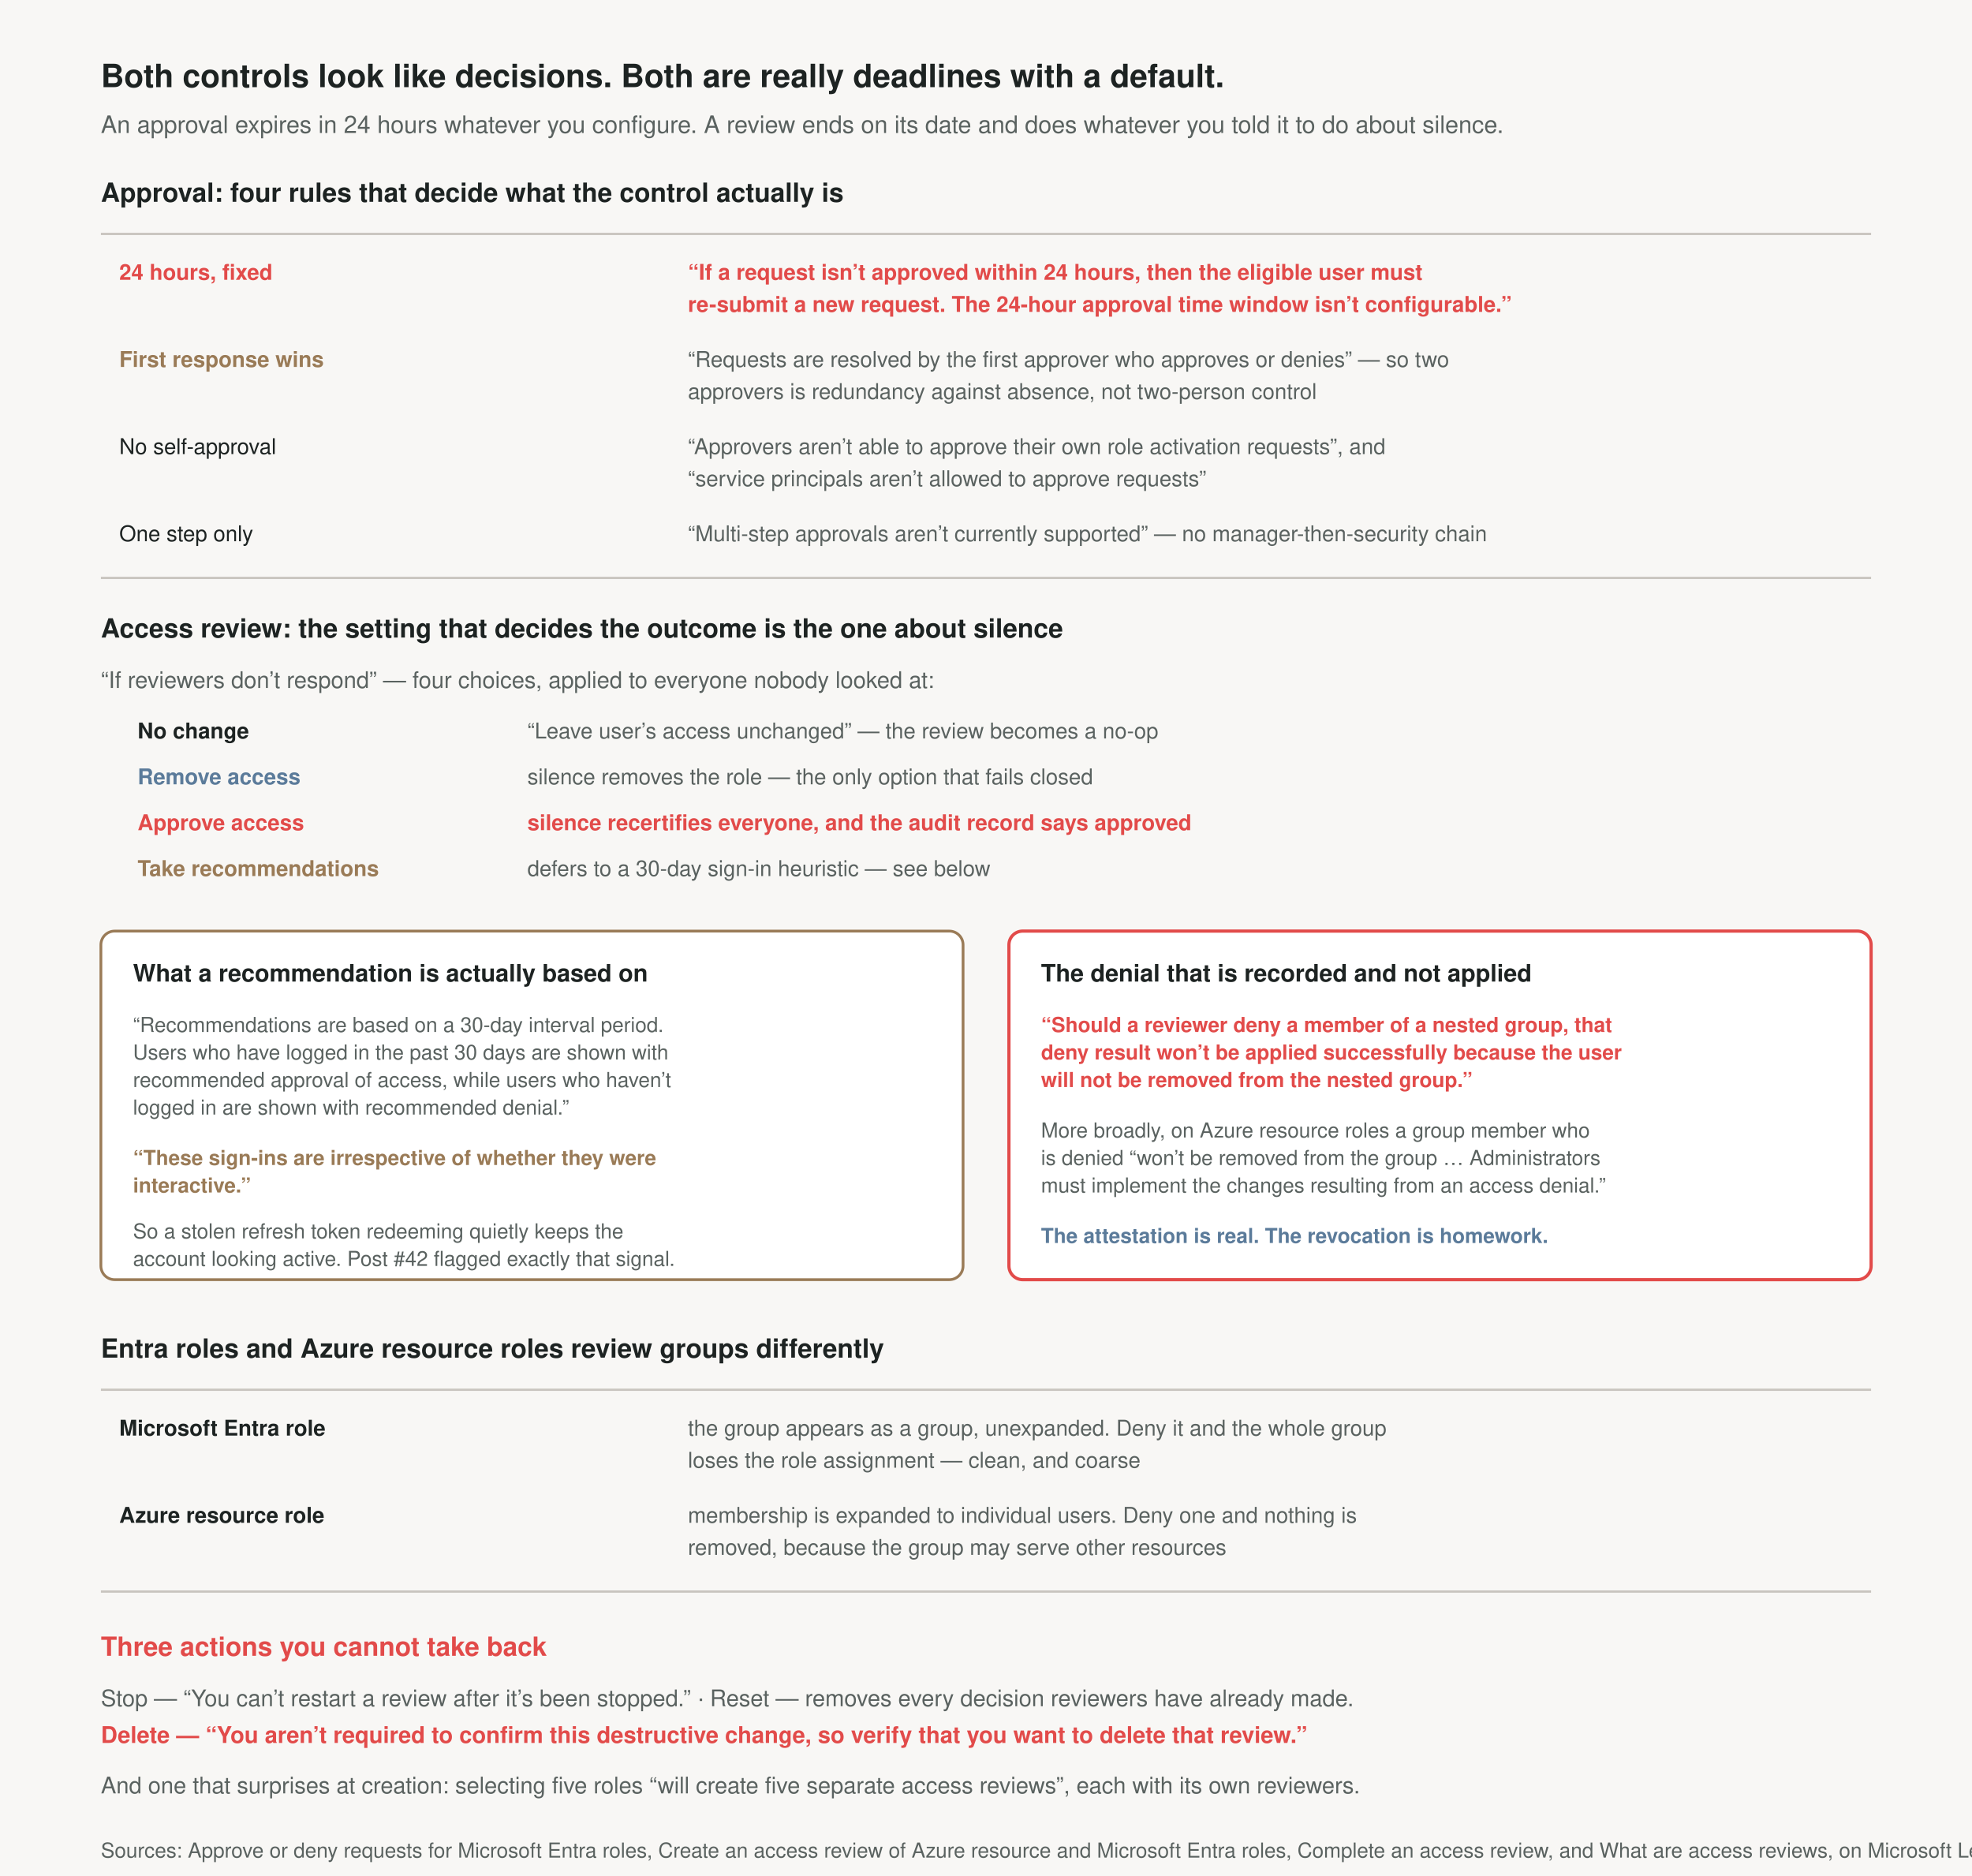
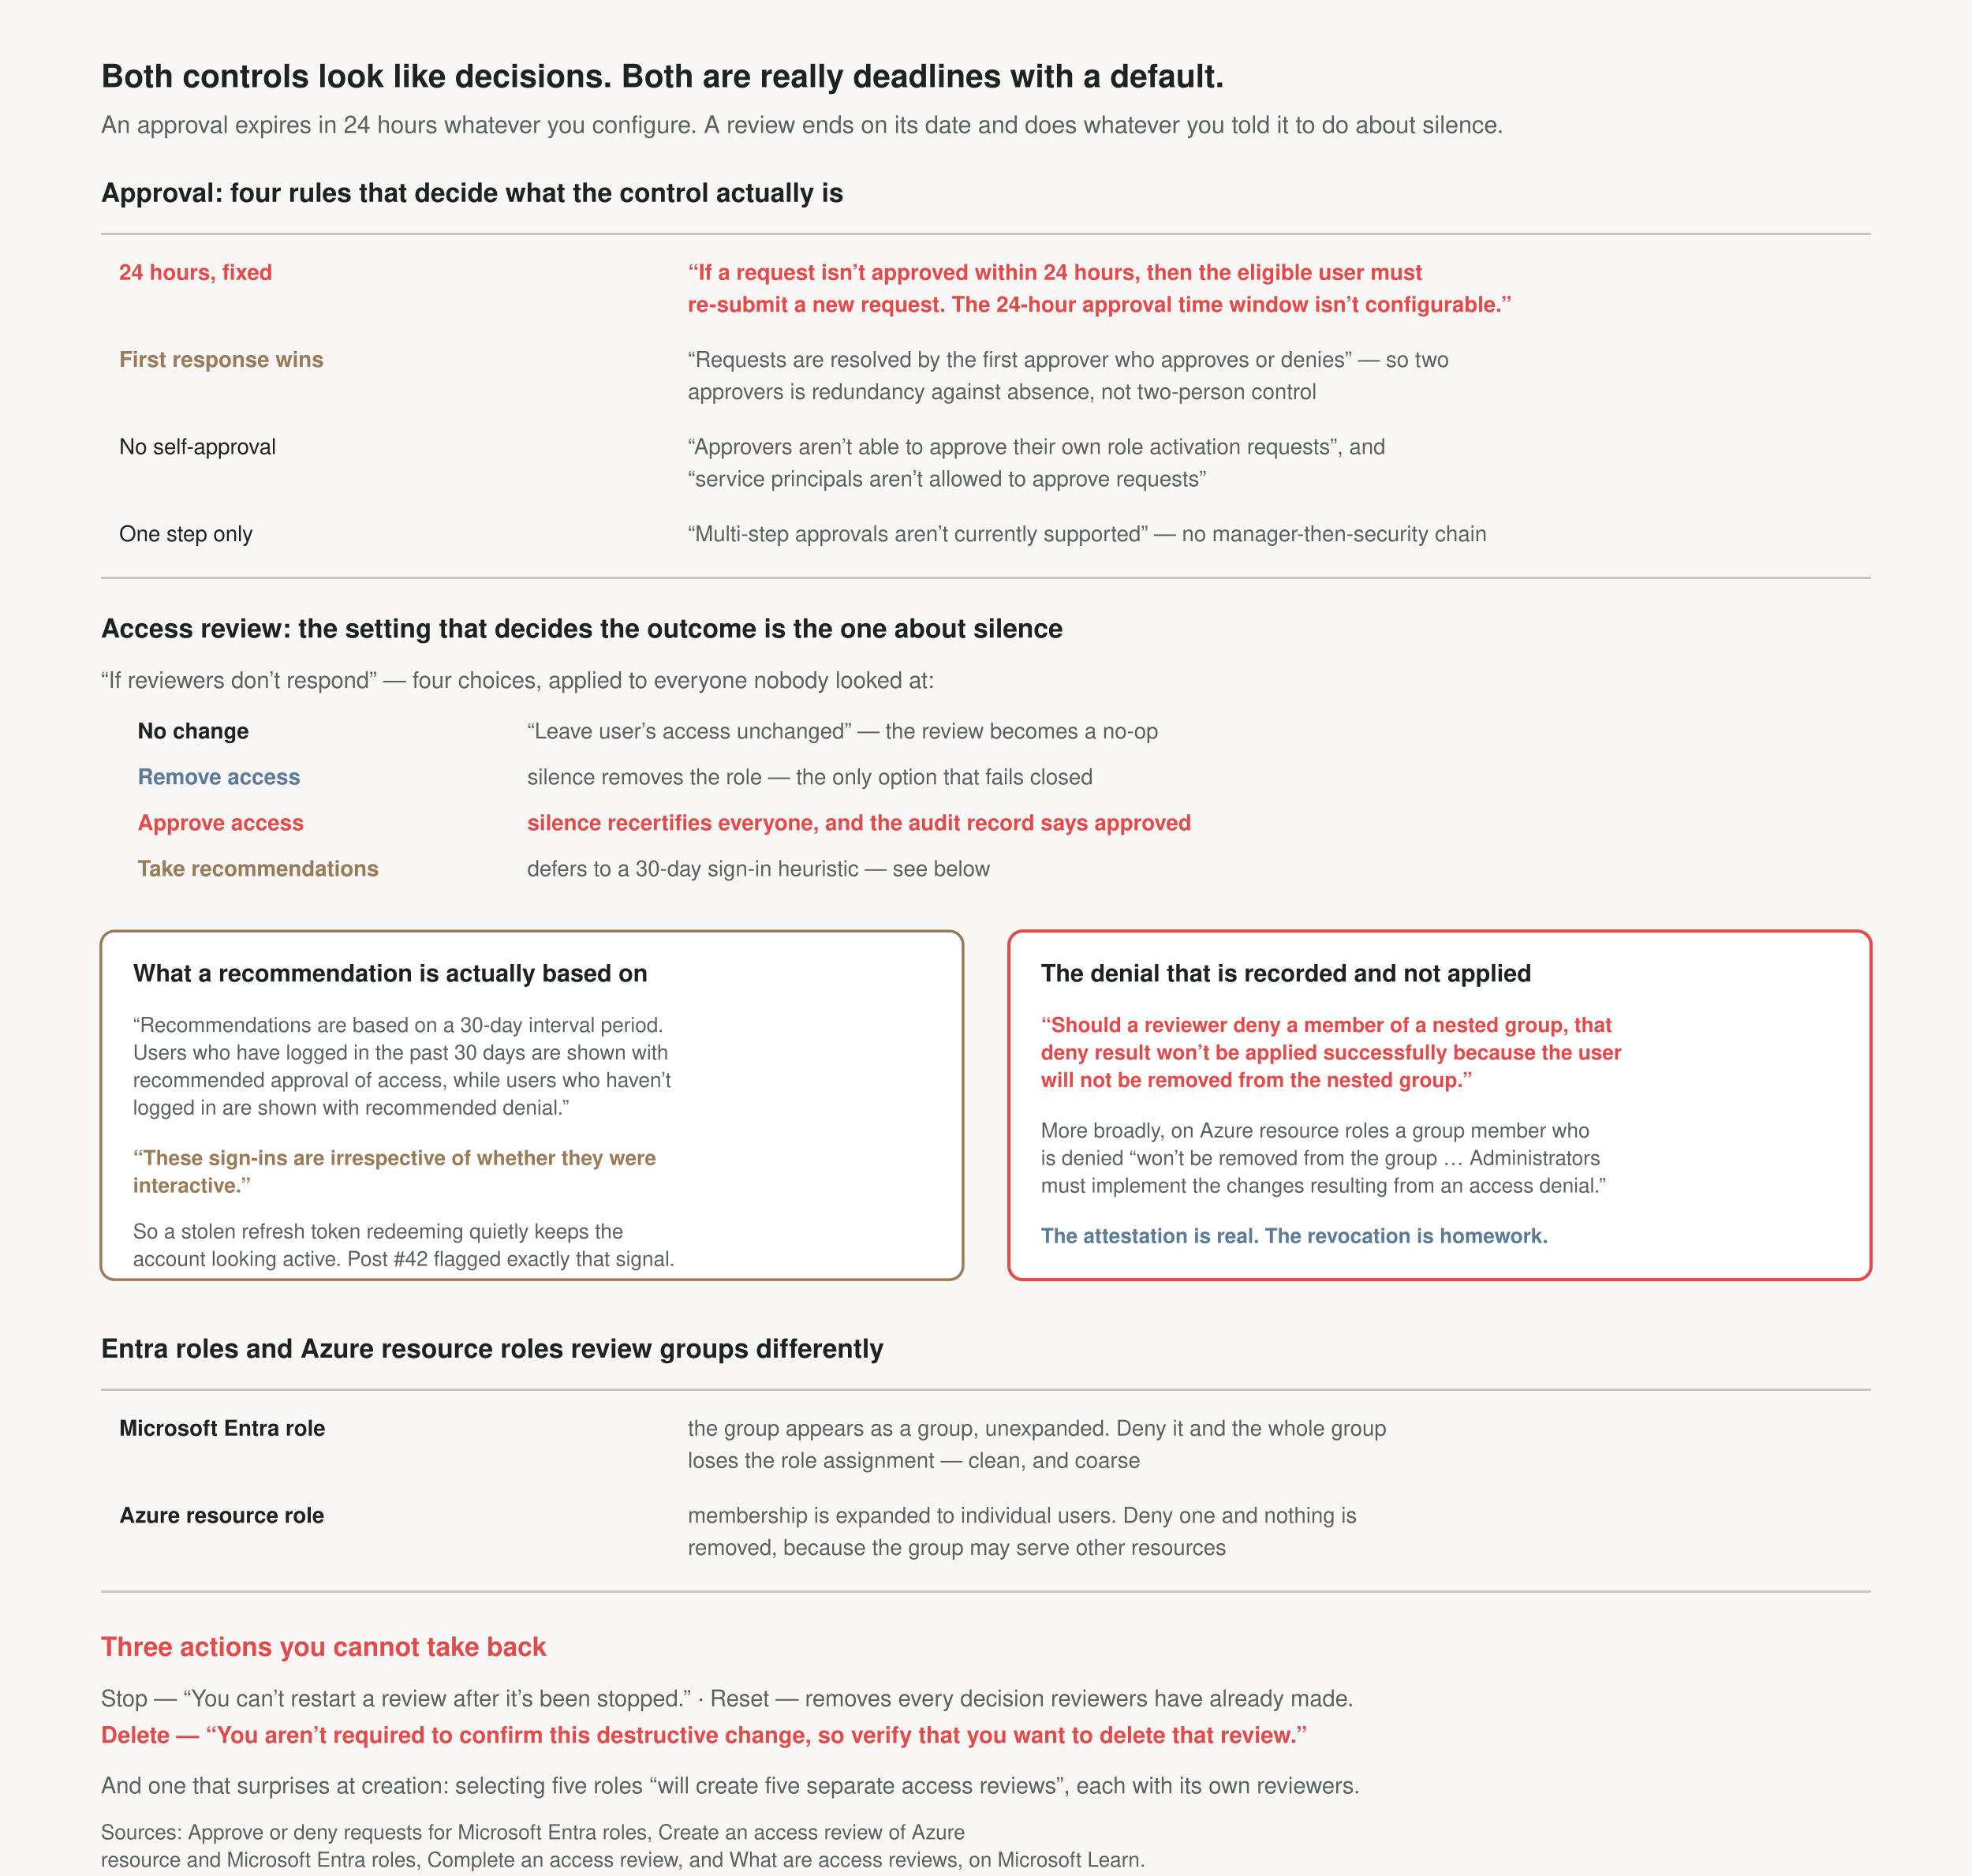
<svg xmlns="http://www.w3.org/2000/svg" viewBox="0 0 860 818" style="width:100%;max-width:860px;" role="img" aria-label="Diagram: PIM approval workflows and access reviews in Microsoft Entra, showing the fixed twenty-four hour approval window, that the first approver to respond resolves the request so two approvers is redundancy rather than two-person control, the four options for what happens when reviewers do not respond, the case where a denial is recorded but not applied because the user sits in a nested group, and the destructive review actions that cannot be undone">
  <rect x="0" y="0" width="860" height="818" fill="#F8F7F5" />
  <text x="44" y="38" font-family="Helvetica, Arial, sans-serif" font-size="14" font-weight="700" fill="#1D2322">Both controls look like decisions. Both are really deadlines with a default.</text>
  <text x="44" y="58" font-family="Helvetica, Arial, sans-serif" font-size="10.5" fill="#5A6260">An approval expires in 24 hours whatever you configure. A review ends on its date and does whatever you told it to do about silence.</text>
  <text x="44" y="88" font-family="Helvetica, Arial, sans-serif" font-size="11.5" font-weight="700" fill="#1D2322">Approval: four rules that decide what the control actually is</text>
  <line x1="44" y1="102" x2="816" y2="102" stroke="#C9C5BF" stroke-width="1" />
  <text x="52" y="122" font-family="Helvetica, Arial, sans-serif" font-size="9.5" font-weight="700" fill="#E24B4A">24 hours, fixed</text>
  <text x="300" y="122" font-family="Helvetica, Arial, sans-serif" font-size="9.5" font-weight="700" fill="#E24B4A">“If a request isn’t approved within 24 hours, then the eligible user must</text>
  <text x="300" y="136" font-family="Helvetica, Arial, sans-serif" font-size="9.5" font-weight="700" fill="#E24B4A">re-submit a new request. The 24-hour approval time window isn’t configurable.”</text>
  <text x="52" y="160" font-family="Helvetica, Arial, sans-serif" font-size="9.5" font-weight="700" fill="#9A7B57">First response wins</text>
  <text x="300" y="160" font-family="Helvetica, Arial, sans-serif" font-size="9.5" fill="#5A6260">“Requests are resolved by the first approver who approves or denies” — so two</text>
  <text x="300" y="174" font-family="Helvetica, Arial, sans-serif" font-size="9.5" fill="#5A6260">approvers is redundancy against absence, not two-person control</text>
  <text x="52" y="198" font-family="Helvetica, Arial, sans-serif" font-size="9.5" fill="#1D2322">No self-approval</text>
  <text x="300" y="198" font-family="Helvetica, Arial, sans-serif" font-size="9.5" fill="#5A6260">“Approvers aren’t able to approve their own role activation requests”, and</text>
  <text x="300" y="212" font-family="Helvetica, Arial, sans-serif" font-size="9.5" fill="#5A6260">“service principals aren’t allowed to approve requests”</text>
  <text x="52" y="236" font-family="Helvetica, Arial, sans-serif" font-size="9.5" fill="#1D2322">One step only</text>
  <text x="300" y="236" font-family="Helvetica, Arial, sans-serif" font-size="9.5" fill="#5A6260">“Multi-step approvals aren’t currently supported” — no manager-then-security chain</text>
  <line x1="44" y1="252" x2="816" y2="252" stroke="#C9C5BF" stroke-width="1" />
  <text x="44" y="278" font-family="Helvetica, Arial, sans-serif" font-size="11.5" font-weight="700" fill="#1D2322">Access review: the setting that decides the outcome is the one about silence</text>
  <text x="44" y="300" font-family="Helvetica, Arial, sans-serif" font-size="10" fill="#5A6260">“If reviewers don’t respond” — four choices, applied to everyone nobody looked at:</text>
  <text x="60" y="322" font-family="Helvetica, Arial, sans-serif" font-size="9.5" font-weight="700" fill="#1D2322">No change</text>
  <text x="230" y="322" font-family="Helvetica, Arial, sans-serif" font-size="9.5" fill="#5A6260">“Leave user’s access unchanged” — the review becomes a no-op</text>
  <text x="60" y="342" font-family="Helvetica, Arial, sans-serif" font-size="9.5" font-weight="700" fill="#5B7B9A">Remove access</text>
  <text x="230" y="342" font-family="Helvetica, Arial, sans-serif" font-size="9.5" fill="#5A6260">silence removes the role — the only option that fails closed</text>
  <text x="60" y="362" font-family="Helvetica, Arial, sans-serif" font-size="9.5" font-weight="700" fill="#E24B4A">Approve access</text>
  <text x="230" y="362" font-family="Helvetica, Arial, sans-serif" font-size="9.5" font-weight="700" fill="#E24B4A">silence recertifies everyone, and the audit record says approved</text>
  <text x="60" y="382" font-family="Helvetica, Arial, sans-serif" font-size="9.5" font-weight="700" fill="#9A7B57">Take recommendations</text>
  <text x="230" y="382" font-family="Helvetica, Arial, sans-serif" font-size="9.5" fill="#5A6260">defers to a 30-day sign-in heuristic — see below</text>
  <rect x="44" y="406" width="376" height="152" rx="6" fill="#FFFFFF" stroke="#9A7B57" stroke-width="1.2" />
  <text x="58" y="428" font-family="Helvetica, Arial, sans-serif" font-size="10.5" font-weight="700" fill="#1D2322">What a recommendation is actually based on</text>
  <text x="58" y="450" font-family="Helvetica, Arial, sans-serif" font-size="9" fill="#5A6260">“Recommendations are based on a 30-day interval period.</text>
  <text x="58" y="462" font-family="Helvetica, Arial, sans-serif" font-size="9" fill="#5A6260">Users who have logged in the past 30 days are shown with</text>
  <text x="58" y="474" font-family="Helvetica, Arial, sans-serif" font-size="9" fill="#5A6260">recommended approval of access, while users who haven’t</text>
  <text x="58" y="486" font-family="Helvetica, Arial, sans-serif" font-size="9" fill="#5A6260">logged in are shown with recommended denial.”</text>
  <text x="58" y="508" font-family="Helvetica, Arial, sans-serif" font-size="9" font-weight="700" fill="#9A7B57">“These sign-ins are irrespective of whether they were</text>
  <text x="58" y="520" font-family="Helvetica, Arial, sans-serif" font-size="9" font-weight="700" fill="#9A7B57">interactive.”</text>
  <text x="58" y="540" font-family="Helvetica, Arial, sans-serif" font-size="9" fill="#5A6260">So a stolen refresh token redeeming quietly keeps the</text>
  <text x="58" y="552" font-family="Helvetica, Arial, sans-serif" font-size="9" fill="#5A6260">account looking active. Post #42 flagged exactly that signal.</text>
  <rect x="440" y="406" width="376" height="152" rx="6" fill="#FFFFFF" stroke="#E24B4A" stroke-width="1.4" />
  <text x="454" y="428" font-family="Helvetica, Arial, sans-serif" font-size="10.5" font-weight="700" fill="#1D2322">The denial that is recorded and not applied</text>
  <text x="454" y="450" font-family="Helvetica, Arial, sans-serif" font-size="9" font-weight="700" fill="#E24B4A">“Should a reviewer deny a member of a nested group, that</text>
  <text x="454" y="462" font-family="Helvetica, Arial, sans-serif" font-size="9" font-weight="700" fill="#E24B4A">deny result won’t be applied successfully because the user</text>
  <text x="454" y="474" font-family="Helvetica, Arial, sans-serif" font-size="9" font-weight="700" fill="#E24B4A">will not be removed from the nested group.”</text>
  <text x="454" y="496" font-family="Helvetica, Arial, sans-serif" font-size="9" fill="#5A6260">More broadly, on Azure resource roles a group member who</text>
  <text x="454" y="508" font-family="Helvetica, Arial, sans-serif" font-size="9" fill="#5A6260">is denied “won’t be removed from the group … Administrators</text>
  <text x="454" y="520" font-family="Helvetica, Arial, sans-serif" font-size="9" fill="#5A6260">must implement the changes resulting from an access denial.”</text>
  <text x="454" y="542" font-family="Helvetica, Arial, sans-serif" font-size="9" font-weight="700" fill="#5B7B9A">The attestation is real. The revocation is homework.</text>
  <text x="44" y="592" font-family="Helvetica, Arial, sans-serif" font-size="11.5" font-weight="700" fill="#1D2322">Entra roles and Azure resource roles review groups differently</text>
  <line x1="44" y1="606" x2="816" y2="606" stroke="#C9C5BF" stroke-width="1" />
  <text x="52" y="626" font-family="Helvetica, Arial, sans-serif" font-size="9.5" font-weight="700" fill="#1D2322">Microsoft Entra role</text>
  <text x="300" y="626" font-family="Helvetica, Arial, sans-serif" font-size="9.5" fill="#5A6260">the group appears as a group, unexpanded. Deny it and the whole group</text>
  <text x="300" y="640" font-family="Helvetica, Arial, sans-serif" font-size="9.5" fill="#5A6260">loses the role assignment — clean, and coarse</text>
  <text x="52" y="664" font-family="Helvetica, Arial, sans-serif" font-size="9.5" font-weight="700" fill="#1D2322">Azure resource role</text>
  <text x="300" y="664" font-family="Helvetica, Arial, sans-serif" font-size="9.5" fill="#5A6260">membership is expanded to individual users. Deny one and nothing is</text>
  <text x="300" y="678" font-family="Helvetica, Arial, sans-serif" font-size="9.5" fill="#5A6260">removed, because the group may serve other resources</text>
  <line x1="44" y1="694" x2="816" y2="694" stroke="#C9C5BF" stroke-width="1" />
  <text x="44" y="722" font-family="Helvetica, Arial, sans-serif" font-size="11.5" font-weight="700" fill="#E24B4A">Three actions you cannot take back</text>
  <text x="44" y="744" font-family="Helvetica, Arial, sans-serif" font-size="10" fill="#5A6260">Stop — “You can’t restart a review after it’s been stopped.” · Reset — removes every decision reviewers have already made.</text>
  <text x="44" y="760" font-family="Helvetica, Arial, sans-serif" font-size="10" font-weight="700" fill="#E24B4A">Delete — “You aren’t required to confirm this destructive change, so verify that you want to delete that review.”</text>
  <text x="44" y="782" font-family="Helvetica, Arial, sans-serif" font-size="10" fill="#5A6260">And one that surprises at creation: selecting five roles “will create five separate access reviews”, each with its own reviewers.</text>
-   <text x="44" y="810" font-family="Helvetica, Arial, sans-serif" font-size="9" fill="#5A6260">Sources: Approve or deny requests for Microsoft Entra roles, Create an access review of Azure resource and Microsoft Entra roles, Complete an access review, and What are access reviews, on Microsoft Learn.</text>
+   <text x="44" y="802" font-family="Helvetica, Arial, sans-serif" font-size="9" fill="#5A6260">Sources: Approve or deny requests for Microsoft Entra roles, Create an access review of Azure</text>
+   <text x="44" y="814" font-family="Helvetica, Arial, sans-serif" font-size="9" fill="#5A6260">resource and Microsoft Entra roles, Complete an access review, and What are access reviews, on Microsoft Learn.</text>
</svg>
